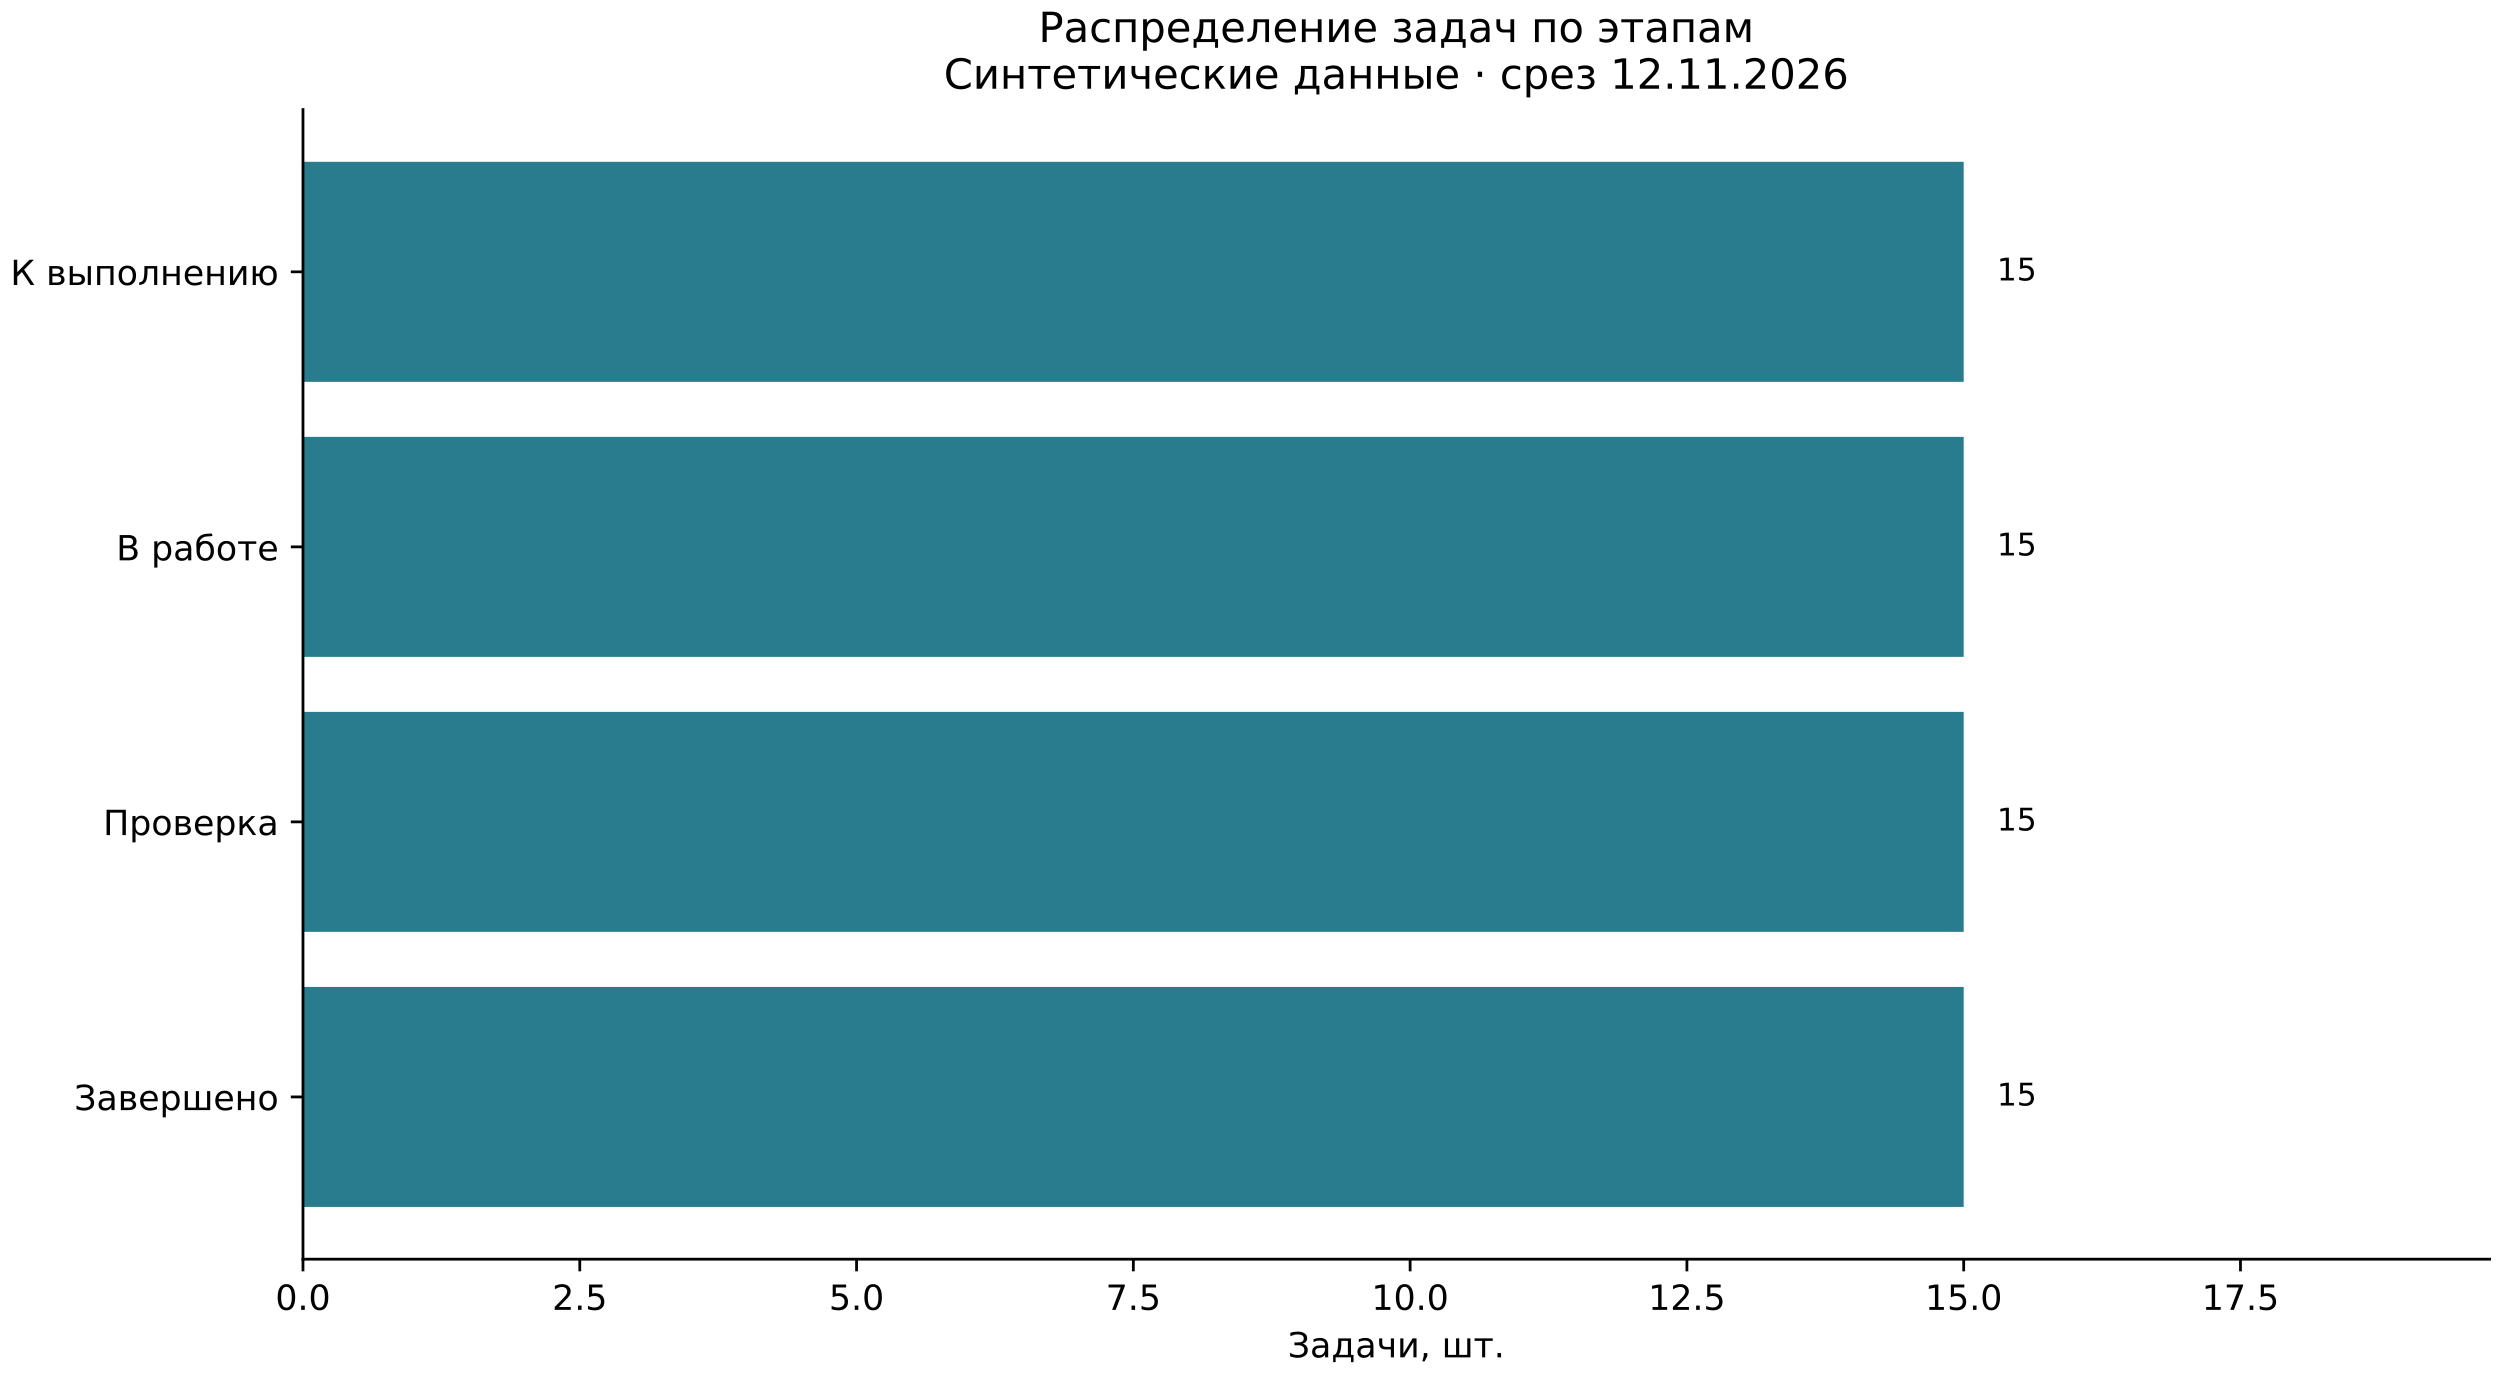
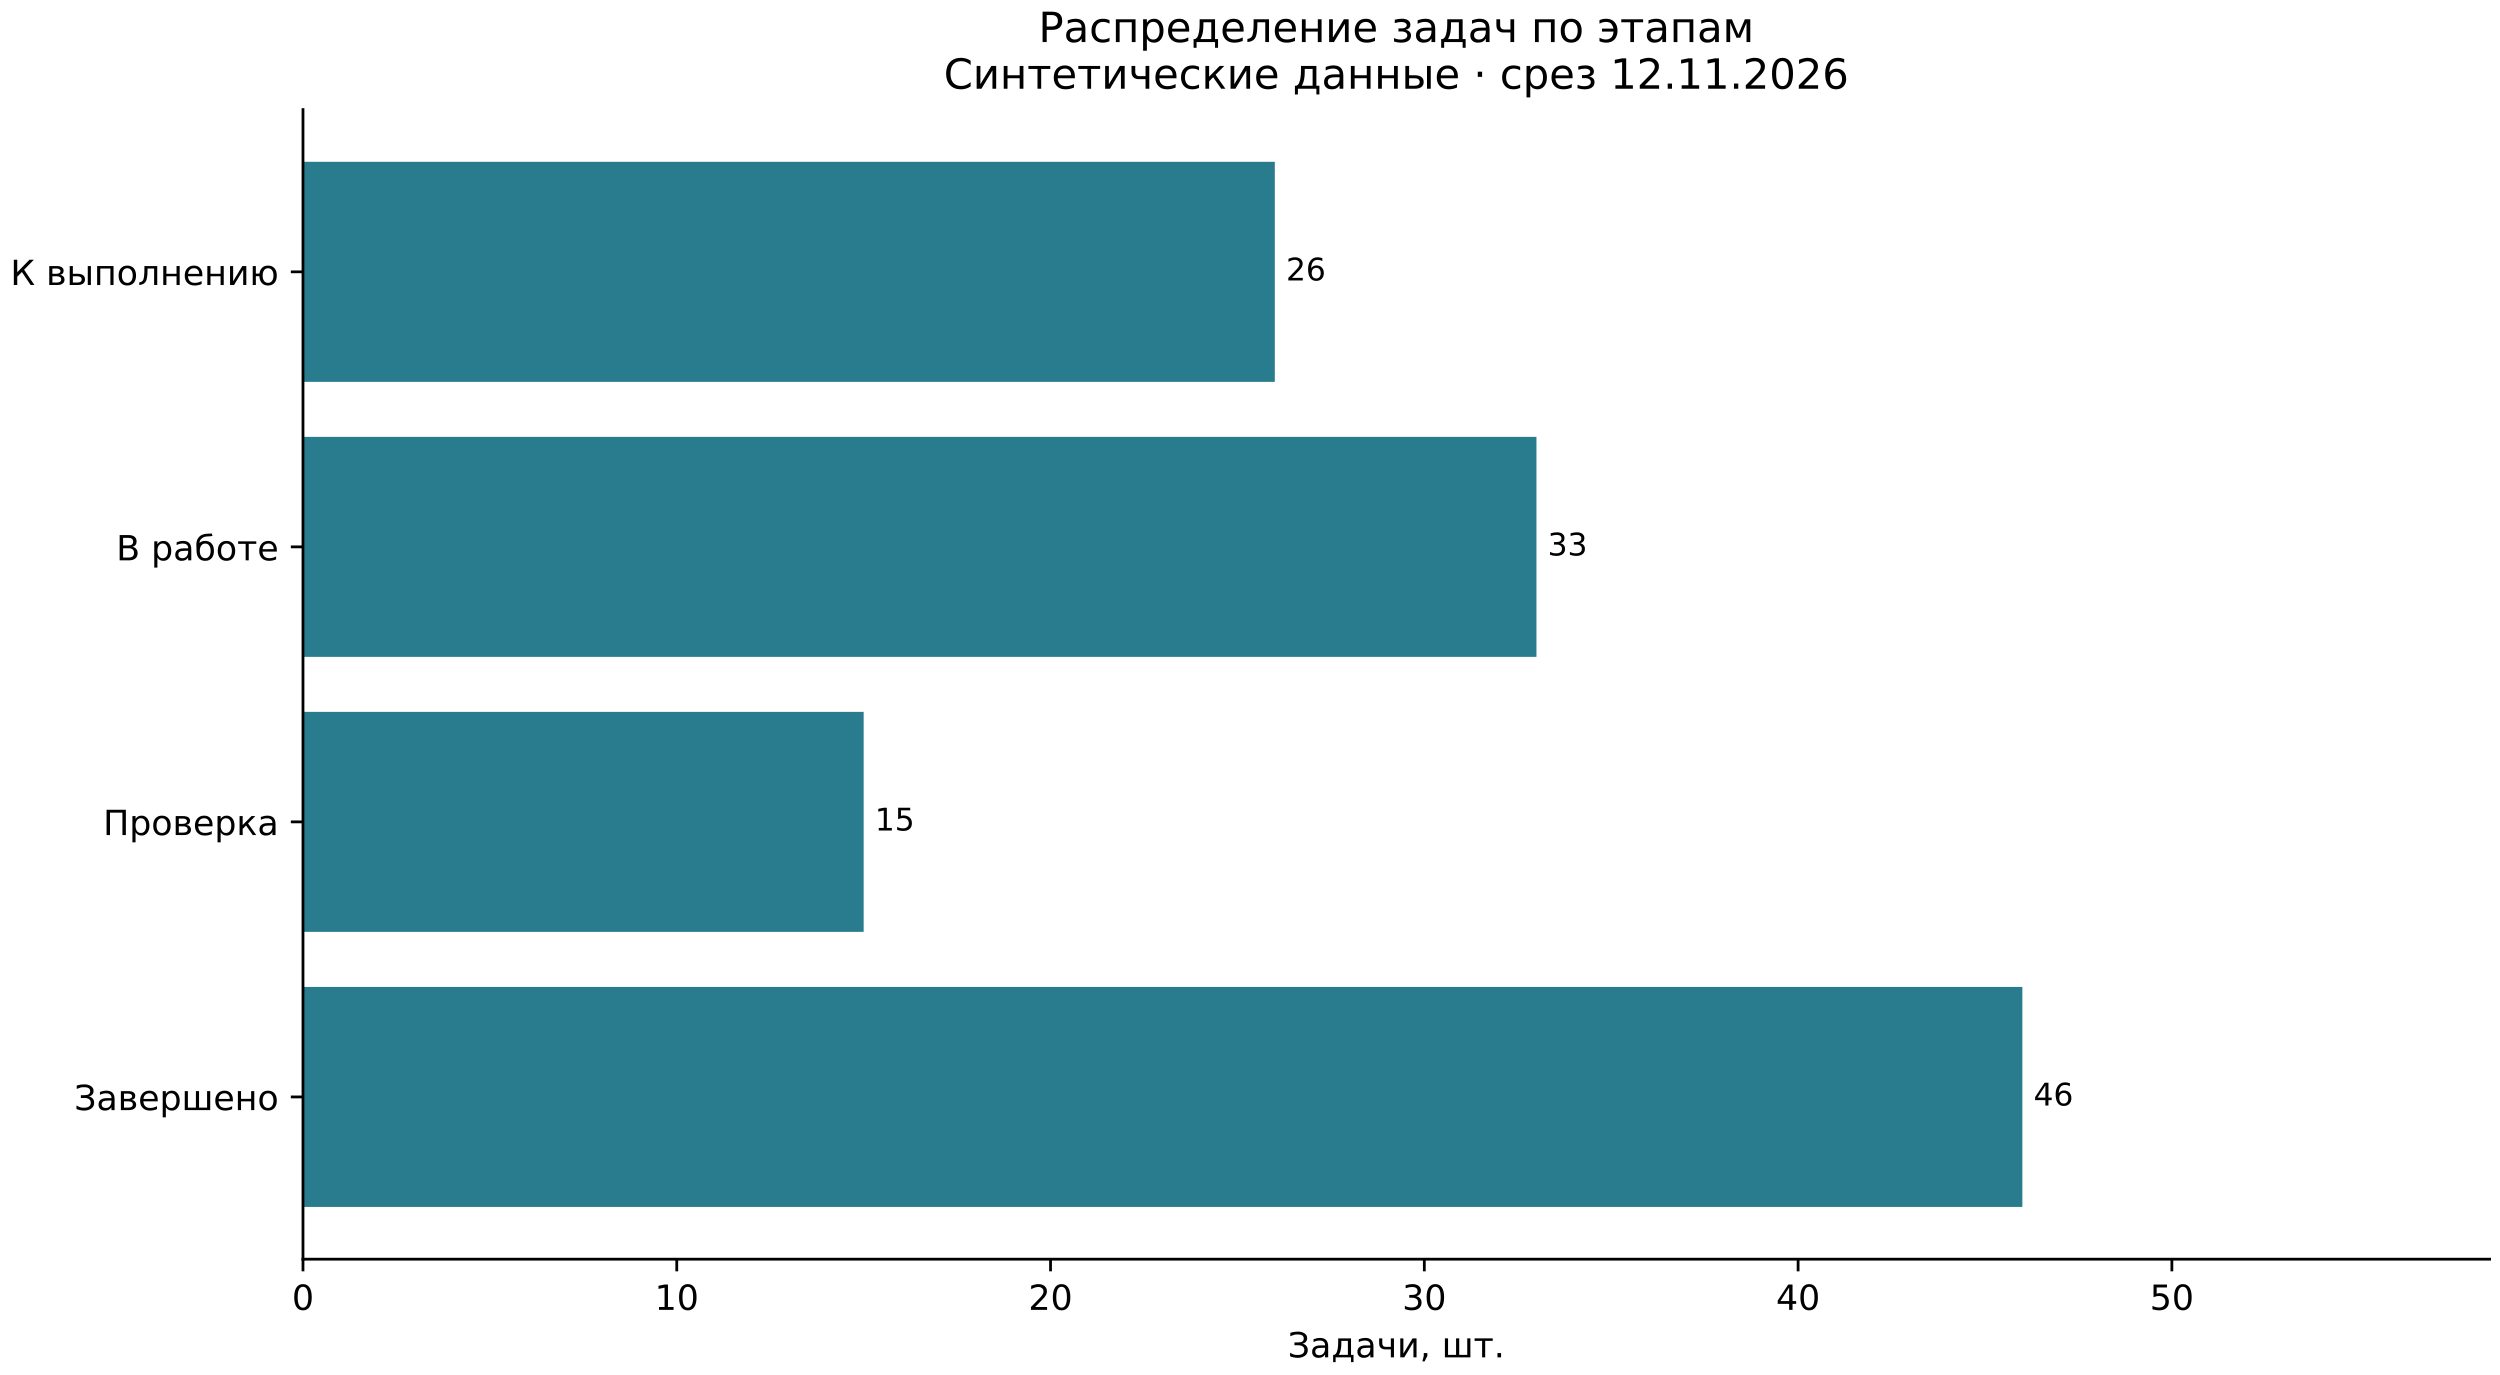
<svg xmlns="http://www.w3.org/2000/svg" xmlns:xlink="http://www.w3.org/1999/xlink" width="720pt" height="396pt" viewBox="0 0 720 396" version="1.1">
  <defs>
    <style type="text/css">*{stroke-linejoin: round; stroke-linecap: butt}</style>
  </defs>
  <g id="figure_1">
    <g id="patch_1">
      <path d="M 0 396  L 720 396  L 720 0  L 0 0  z " style="fill: #ffffff" />
    </g>
    <g id="axes_1">
      <g id="patch_2">
        <path d="M 87.261 362.644  L 717 362.644  L 717 31.556  L 87.261 31.556  z " style="fill: #ffffff" />
      </g>
      <g id="patch_3">
-         <path d="M 87.261 46.605  L 565.544 46.605  L 565.544 109.971  L 87.261 109.971  z " clip-path="url(#p423a29e2a8)" style="fill: #287c8e" />
+         <path d="M 87.261 46.605  L 367.145 46.605  L 367.145 109.971  L 87.261 109.971  z " clip-path="url(#p6a54871638)" style="fill: #287c8e" />
      </g>
      <g id="patch_4">
-         <path d="M 87.261 125.813  L 565.544 125.813  L 565.544 189.179  L 87.261 189.179  z " clip-path="url(#p423a29e2a8)" style="fill: #287c8e" />
+         <path d="M 87.261 125.813  L 442.498 125.813  L 442.498 189.179  L 87.261 189.179  z " clip-path="url(#p6a54871638)" style="fill: #287c8e" />
      </g>
      <g id="patch_5">
-         <path d="M 87.261 205.02  L 565.544 205.02  L 565.544 268.386  L 87.261 268.386  z " clip-path="url(#p423a29e2a8)" style="fill: #287c8e" />
+         <path d="M 87.261 205.02  L 248.733 205.02  L 248.733 268.386  L 87.261 268.386  z " clip-path="url(#p6a54871638)" style="fill: #287c8e" />
      </g>
      <g id="patch_6">
-         <path d="M 87.261 284.228  L 565.544 284.228  L 565.544 347.594  L 87.261 347.594  z " clip-path="url(#p423a29e2a8)" style="fill: #287c8e" />
+         <path d="M 87.261 284.228  L 582.44 284.228  L 582.44 347.594  L 87.261 347.594  z " clip-path="url(#p6a54871638)" style="fill: #287c8e" />
      </g>
      <g id="matplotlib.axis_1">
        <g id="xtick_1">
          <g id="line2d_1">
            <defs>
-               <path id="m5c197f0d06" d="M 0 0  L 0 3.5  " style="stroke: #000000; stroke-width: 0.8" />
+               <path id="me61e028b02" d="M 0 0  L 0 3.5  " style="stroke: #000000; stroke-width: 0.8" />
            </defs>
            <g>
-               <use xlink:href="#m5c197f0d06" x="87.261" y="362.644" style="stroke: #000000; stroke-width: 0.8" />
+               <use xlink:href="#me61e028b02" x="87.261" y="362.644" style="stroke: #000000; stroke-width: 0.8" />
            </g>
          </g>
          <g id="text_1">
-             <g transform="translate(79.30961 377.2419) scale(0.1 -0.1)">
+             <g transform="translate(84.07993 377.2419) scale(0.1 -0.1)">
              <defs>
                <path id="DejaVuSans-30" d="M 2034 4250  Q 1547 4250 1301 3770  Q 1056 3291 1056 2328  Q 1056 1369 1301 889  Q 1547 409 2034 409  Q 2525 409 2770 889  Q 3016 1369 3016 2328  Q 3016 3291 2770 3770  Q 2525 4250 2034 4250  z M 2034 4750  Q 2819 4750 3233 4129  Q 3647 3509 3647 2328  Q 3647 1150 3233 529  Q 2819 -91 2034 -91  Q 1250 -91 836 529  Q 422 1150 422 2328  Q 422 3509 836 4129  Q 1250 4750 2034 4750  z " transform="scale(0.015625)" />
-                 <path id="DejaVuSans-2e" d="M 684 794  L 1344 794  L 1344 0  L 684 0  L 684 794  z " transform="scale(0.015625)" />
              </defs>
              <use xlink:href="#DejaVuSans-30" />
-               <use xlink:href="#DejaVuSans-2e" transform="translate(63.62305 0)" />
-               <use xlink:href="#DejaVuSans-30" transform="translate(95.41016 0)" />
            </g>
          </g>
        </g>
        <g id="xtick_2">
          <g id="line2d_2">
            <g>
-               <use xlink:href="#m5c197f0d06" x="166.975" y="362.644" style="stroke: #000000; stroke-width: 0.8" />
+               <use xlink:href="#me61e028b02" x="194.909" y="362.644" style="stroke: #000000; stroke-width: 0.8" />
            </g>
          </g>
          <g id="text_2">
-             <g transform="translate(159.0234 377.2419) scale(0.1 -0.1)">
-               <defs>
-                 <path id="DejaVuSans-32" d="M 1228 531  L 3431 531  L 3431 0  L 469 0  L 469 531  Q 828 903 1448 1529  Q 2069 2156 2228 2338  Q 2531 2678 2651 2914  Q 2772 3150 2772 3378  Q 2772 3750 2511 3984  Q 2250 4219 1831 4219  Q 1534 4219 1204 4116  Q 875 4013 500 3803  L 500 4441  Q 881 4594 1212 4672  Q 1544 4750 1819 4750  Q 2544 4750 2975 4387  Q 3406 4025 3406 3419  Q 3406 3131 3298 2873  Q 3191 2616 2906 2266  Q 2828 2175 2409 1742  Q 1991 1309 1228 531  z " transform="scale(0.015625)" />
-                 <path id="DejaVuSans-35" d="M 691 4666  L 3169 4666  L 3169 4134  L 1269 4134  L 1269 2991  Q 1406 3038 1543 3061  Q 1681 3084 1819 3084  Q 2600 3084 3056 2656  Q 3513 2228 3513 1497  Q 3513 744 3044 326  Q 2575 -91 1722 -91  Q 1428 -91 1123 -41  Q 819 9 494 109  L 494 744  Q 775 591 1075 516  Q 1375 441 1709 441  Q 2250 441 2565 725  Q 2881 1009 2881 1497  Q 2881 1984 2565 2268  Q 2250 2553 1709 2553  Q 1456 2553 1204 2497  Q 953 2441 691 2322  L 691 4666  z " transform="scale(0.015625)" />
-               </defs>
-               <use xlink:href="#DejaVuSans-32" />
-               <use xlink:href="#DejaVuSans-2e" transform="translate(63.62305 0)" />
-               <use xlink:href="#DejaVuSans-35" transform="translate(95.41016 0)" />
+             <g transform="translate(188.5463 377.2419) scale(0.1 -0.1)">
+               <defs>
+                 <path id="DejaVuSans-31" d="M 794 531  L 1825 531  L 1825 4091  L 703 3866  L 703 4441  L 1819 4666  L 2450 4666  L 2450 531  L 3481 531  L 3481 0  L 794 0  L 794 531  z " transform="scale(0.015625)" />
+               </defs>
+               <use xlink:href="#DejaVuSans-31" />
+               <use xlink:href="#DejaVuSans-30" transform="translate(63.62305 0)" />
            </g>
          </g>
        </g>
        <g id="xtick_3">
          <g id="line2d_3">
            <g>
-               <use xlink:href="#m5c197f0d06" x="246.689" y="362.644" style="stroke: #000000; stroke-width: 0.8" />
+               <use xlink:href="#me61e028b02" x="302.556" y="362.644" style="stroke: #000000; stroke-width: 0.8" />
            </g>
          </g>
          <g id="text_3">
-             <g transform="translate(238.7371 377.2419) scale(0.1 -0.1)">
-               <use xlink:href="#DejaVuSans-35" />
-               <use xlink:href="#DejaVuSans-2e" transform="translate(63.62305 0)" />
-               <use xlink:href="#DejaVuSans-30" transform="translate(95.41016 0)" />
+             <g transform="translate(296.1939 377.2419) scale(0.1 -0.1)">
+               <defs>
+                 <path id="DejaVuSans-32" d="M 1228 531  L 3431 531  L 3431 0  L 469 0  L 469 531  Q 828 903 1448 1529  Q 2069 2156 2228 2338  Q 2531 2678 2651 2914  Q 2772 3150 2772 3378  Q 2772 3750 2511 3984  Q 2250 4219 1831 4219  Q 1534 4219 1204 4116  Q 875 4013 500 3803  L 500 4441  Q 881 4594 1212 4672  Q 1544 4750 1819 4750  Q 2544 4750 2975 4387  Q 3406 4025 3406 3419  Q 3406 3131 3298 2873  Q 3191 2616 2906 2266  Q 2828 2175 2409 1742  Q 1991 1309 1228 531  z " transform="scale(0.015625)" />
+               </defs>
+               <use xlink:href="#DejaVuSans-32" />
+               <use xlink:href="#DejaVuSans-30" transform="translate(63.62305 0)" />
            </g>
          </g>
        </g>
        <g id="xtick_4">
          <g id="line2d_4">
            <g>
-               <use xlink:href="#m5c197f0d06" x="326.402" y="362.644" style="stroke: #000000; stroke-width: 0.8" />
+               <use xlink:href="#me61e028b02" x="410.204" y="362.644" style="stroke: #000000; stroke-width: 0.8" />
            </g>
          </g>
          <g id="text_4">
-             <g transform="translate(318.4508 377.2419) scale(0.1 -0.1)">
-               <defs>
-                 <path id="DejaVuSans-37" d="M 525 4666  L 3525 4666  L 3525 4397  L 1831 0  L 1172 0  L 2766 4134  L 525 4134  L 525 4666  z " transform="scale(0.015625)" />
-               </defs>
-               <use xlink:href="#DejaVuSans-37" />
-               <use xlink:href="#DejaVuSans-2e" transform="translate(63.62305 0)" />
-               <use xlink:href="#DejaVuSans-35" transform="translate(95.41016 0)" />
+             <g transform="translate(403.8415 377.2419) scale(0.1 -0.1)">
+               <defs>
+                 <path id="DejaVuSans-33" d="M 2597 2516  Q 3050 2419 3304 2112  Q 3559 1806 3559 1356  Q 3559 666 3084 287  Q 2609 -91 1734 -91  Q 1441 -91 1130 -33  Q 819 25 488 141  L 488 750  Q 750 597 1062 519  Q 1375 441 1716 441  Q 2309 441 2620 675  Q 2931 909 2931 1356  Q 2931 1769 2642 2001  Q 2353 2234 1838 2234  L 1294 2234  L 1294 2753  L 1863 2753  Q 2328 2753 2575 2939  Q 2822 3125 2822 3475  Q 2822 3834 2567 4026  Q 2313 4219 1838 4219  Q 1578 4219 1281 4162  Q 984 4106 628 3988  L 628 4550  Q 988 4650 1302 4700  Q 1616 4750 1894 4750  Q 2613 4750 3031 4423  Q 3450 4097 3450 3541  Q 3450 3153 3228 2886  Q 3006 2619 2597 2516  z " transform="scale(0.015625)" />
+               </defs>
+               <use xlink:href="#DejaVuSans-33" />
+               <use xlink:href="#DejaVuSans-30" transform="translate(63.62305 0)" />
            </g>
          </g>
        </g>
        <g id="xtick_5">
          <g id="line2d_5">
            <g>
-               <use xlink:href="#m5c197f0d06" x="406.116" y="362.644" style="stroke: #000000; stroke-width: 0.8" />
+               <use xlink:href="#me61e028b02" x="517.852" y="362.644" style="stroke: #000000; stroke-width: 0.8" />
            </g>
          </g>
          <g id="text_5">
-             <g transform="translate(394.9833 377.2419) scale(0.1 -0.1)">
-               <defs>
-                 <path id="DejaVuSans-31" d="M 794 531  L 1825 531  L 1825 4091  L 703 3866  L 703 4441  L 1819 4666  L 2450 4666  L 2450 531  L 3481 531  L 3481 0  L 794 0  L 794 531  z " transform="scale(0.015625)" />
-               </defs>
-               <use xlink:href="#DejaVuSans-31" />
-               <use xlink:href="#DejaVuSans-30" transform="translate(63.62305 0)" />
-               <use xlink:href="#DejaVuSans-2e" transform="translate(127.2461 0)" />
-               <use xlink:href="#DejaVuSans-30" transform="translate(159.0332 0)" />
+             <g transform="translate(511.4892 377.2419) scale(0.1 -0.1)">
+               <defs>
+                 <path id="DejaVuSans-34" d="M 2419 4116  L 825 1625  L 2419 1625  L 2419 4116  z M 2253 4666  L 3047 4666  L 3047 1625  L 3713 1625  L 3713 1100  L 3047 1100  L 3047 0  L 2419 0  L 2419 1100  L 313 1100  L 313 1709  L 2253 4666  z " transform="scale(0.015625)" />
+               </defs>
+               <use xlink:href="#DejaVuSans-34" />
+               <use xlink:href="#DejaVuSans-30" transform="translate(63.62305 0)" />
            </g>
          </g>
        </g>
        <g id="xtick_6">
          <g id="line2d_6">
            <g>
-               <use xlink:href="#m5c197f0d06" x="485.83" y="362.644" style="stroke: #000000; stroke-width: 0.8" />
+               <use xlink:href="#me61e028b02" x="625.499" y="362.644" style="stroke: #000000; stroke-width: 0.8" />
            </g>
          </g>
          <g id="text_6">
-             <g transform="translate(474.6971 377.2419) scale(0.1 -0.1)">
-               <use xlink:href="#DejaVuSans-31" />
-               <use xlink:href="#DejaVuSans-32" transform="translate(63.62305 0)" />
-               <use xlink:href="#DejaVuSans-2e" transform="translate(127.2461 0)" />
-               <use xlink:href="#DejaVuSans-35" transform="translate(159.0332 0)" />
-             </g>
-           </g>
-         </g>
-         <g id="xtick_7">
-           <g id="line2d_7">
-             <g>
-               <use xlink:href="#m5c197f0d06" x="565.544" y="362.644" style="stroke: #000000; stroke-width: 0.8" />
-             </g>
-           </g>
-           <g id="text_7">
-             <g transform="translate(554.4108 377.2419) scale(0.1 -0.1)">
-               <use xlink:href="#DejaVuSans-31" />
-               <use xlink:href="#DejaVuSans-35" transform="translate(63.62305 0)" />
-               <use xlink:href="#DejaVuSans-2e" transform="translate(127.2461 0)" />
-               <use xlink:href="#DejaVuSans-30" transform="translate(159.0332 0)" />
-             </g>
-           </g>
-         </g>
-         <g id="xtick_8">
-           <g id="line2d_8">
-             <g>
-               <use xlink:href="#m5c197f0d06" x="645.257" y="362.644" style="stroke: #000000; stroke-width: 0.8" />
-             </g>
-           </g>
-           <g id="text_8">
-             <g transform="translate(634.1246 377.2419) scale(0.1 -0.1)">
-               <use xlink:href="#DejaVuSans-31" />
-               <use xlink:href="#DejaVuSans-37" transform="translate(63.62305 0)" />
-               <use xlink:href="#DejaVuSans-2e" transform="translate(127.2461 0)" />
-               <use xlink:href="#DejaVuSans-35" transform="translate(159.0332 0)" />
-             </g>
-           </g>
-         </g>
-         <g id="text_9">
+             <g transform="translate(619.1368 377.2419) scale(0.1 -0.1)">
+               <defs>
+                 <path id="DejaVuSans-35" d="M 691 4666  L 3169 4666  L 3169 4134  L 1269 4134  L 1269 2991  Q 1406 3038 1543 3061  Q 1681 3084 1819 3084  Q 2600 3084 3056 2656  Q 3513 2228 3513 1497  Q 3513 744 3044 326  Q 2575 -91 1722 -91  Q 1428 -91 1123 -41  Q 819 9 494 109  L 494 744  Q 775 591 1075 516  Q 1375 441 1709 441  Q 2250 441 2565 725  Q 2881 1009 2881 1497  Q 2881 1984 2565 2268  Q 2250 2553 1709 2553  Q 1456 2553 1204 2497  Q 953 2441 691 2322  L 691 4666  z " transform="scale(0.015625)" />
+               </defs>
+               <use xlink:href="#DejaVuSans-35" />
+               <use xlink:href="#DejaVuSans-30" transform="translate(63.62305 0)" />
+             </g>
+           </g>
+         </g>
+         <g id="text_7">
          <g transform="translate(370.882 390.9201) scale(0.1 -0.1)">
            <defs>
              <path id="DejaVuSans-417" d="M 1828 4750  Q 2597 4750 3084 4423  Q 3572 4097 3572 3541  Q 3572 3153 3350 2886  Q 3128 2619 2719 2516  Q 3172 2419 3426 2112  Q 3681 1806 3681 1356  Q 3681 638 3126 273  Q 2572 -91 1828 -91  Q 1447 -91 1003 12  Q 559 116 422 203  L 422 853  Q 900 575 1164 508  Q 1428 441 1816 441  Q 2403 441 2728 666  Q 3053 891 3053 1356  Q 3053 1769 2764 2001  Q 2475 2234 1866 2234  L 1228 2234  L 1228 2753  L 1891 2753  Q 2450 2753 2697 2939  Q 2944 3125 2944 3475  Q 2944 3834 2689 4026  Q 2434 4219 1816 4219  Q 1397 4219 1253 4181  Q 1109 4144 469 3903  L 469 4519  Q 822 4644 1190 4697  Q 1559 4750 1828 4750  z " transform="scale(0.015625)" />
              <path id="DejaVuSans-430" d="M 2194 1759  Q 1497 1759 1228 1600  Q 959 1441 959 1056  Q 959 750 1161 570  Q 1363 391 1709 391  Q 2188 391 2477 730  Q 2766 1069 2766 1631  L 2766 1759  L 2194 1759  z M 3341 1997  L 3341 0  L 2766 0  L 2766 531  Q 2569 213 2275 61  Q 1981 -91 1556 -91  Q 1019 -91 701 211  Q 384 513 384 1019  Q 384 1609 779 1909  Q 1175 2209 1959 2209  L 2766 2209  L 2766 2266  Q 2766 2663 2505 2880  Q 2244 3097 1772 3097  Q 1472 3097 1187 3025  Q 903 2953 641 2809  L 641 3341  Q 956 3463 1253 3523  Q 1550 3584 1831 3584  Q 2591 3584 2966 3190  Q 3341 2797 3341 1997  z " transform="scale(0.015625)" />
              <path id="DejaVuSans-434" d="M 1384 459  L 3053 459  L 3053 3041  L 1844 3041  L 1844 2603  Q 1844 1316 1475 628  L 1384 459  z M 550 459  Q 834 584 959 850  Q 1266 1509 1266 2838  L 1266 3500  L 3631 3500  L 3631 459  L 4091 459  L 4091 -884  L 3631 -884  L 3631 0  L 794 0  L 794 -884  L 334 -884  L 334 459  L 550 459  z " transform="scale(0.015625)" />
              <path id="DejaVuSans-447" d="M 2625 0  L 2625 1472  L 1553 1472  Q 1075 1472 756 1769  Q 469 2038 469 2613  L 469 3500  L 1044 3500  L 1044 2666  Q 1044 2300 1206 2116  Q 1372 1931 1697 1931  L 2625 1931  L 2625 3500  L 3200 3500  L 3200 0  L 2625 0  z " transform="scale(0.015625)" />
              <path id="DejaVuSans-438" d="M 3578 3500  L 3578 0  L 3006 0  L 3006 2809  L 1319 0  L 581 0  L 581 3500  L 1153 3500  L 1153 697  L 2838 3500  L 3578 3500  z " transform="scale(0.015625)" />
              <path id="DejaVuSans-2c" d="M 750 794  L 1409 794  L 1409 256  L 897 -744  L 494 -744  L 750 256  L 750 794  z " transform="scale(0.015625)" />
              <path id="DejaVuSans-20" transform="scale(0.015625)" />
              <path id="DejaVuSans-448" d="M 3216 459  L 4697 459  L 4697 3500  L 5275 3500  L 5275 0  L 581 0  L 581 3500  L 1159 3500  L 1159 459  L 2638 459  L 2638 3500  L 3216 3500  L 3216 459  z " transform="scale(0.015625)" />
              <path id="DejaVuSans-442" d="M 188 3500  L 3541 3500  L 3541 3041  L 2147 3041  L 2147 0  L 1581 0  L 1581 3041  L 188 3041  L 188 3500  z " transform="scale(0.015625)" />
+               <path id="DejaVuSans-2e" d="M 684 794  L 1344 794  L 1344 0  L 684 0  L 684 794  z " transform="scale(0.015625)" />
            </defs>
            <use xlink:href="#DejaVuSans-417" />
            <use xlink:href="#DejaVuSans-430" transform="translate(64.11133 0)" />
            <use xlink:href="#DejaVuSans-434" transform="translate(125.3906 0)" />
            <use xlink:href="#DejaVuSans-430" transform="translate(194.5312 0)" />
            <use xlink:href="#DejaVuSans-447" transform="translate(255.8105 0)" />
            <use xlink:href="#DejaVuSans-438" transform="translate(314.8926 0)" />
            <use xlink:href="#DejaVuSans-2c" transform="translate(379.8828 0)" />
            <use xlink:href="#DejaVuSans-20" transform="translate(411.6699 0)" />
            <use xlink:href="#DejaVuSans-448" transform="translate(443.457 0)" />
            <use xlink:href="#DejaVuSans-442" transform="translate(534.9609 0)" />
            <use xlink:href="#DejaVuSans-2e" transform="translate(593.2129 0)" />
          </g>
        </g>
      </g>
      <g id="matplotlib.axis_2">
        <g id="ytick_1">
-           <g id="line2d_9">
+           <g id="line2d_7">
            <defs>
-               <path id="m1f6ee7007f" d="M 0 0  L -3.5 0  " style="stroke: #000000; stroke-width: 0.8" />
+               <path id="mecc6a1a02d" d="M 0 0  L -3.5 0  " style="stroke: #000000; stroke-width: 0.8" />
            </defs>
            <g>
-               <use xlink:href="#m1f6ee7007f" x="87.261" y="78.288" style="stroke: #000000; stroke-width: 0.8" />
-             </g>
-           </g>
-           <g id="text_10">
+               <use xlink:href="#mecc6a1a02d" x="87.261" y="78.288" style="stroke: #000000; stroke-width: 0.8" />
+             </g>
+           </g>
+           <g id="text_8">
            <g transform="translate(3.00024 82.08744) scale(0.1 -0.1)">
              <defs>
                <path id="DejaVuSans-41a" d="M 628 4666  L 1259 4666  L 1259 2359  L 3516 4666  L 4325 4666  L 2522 2822  L 4419 0  L 3731 0  L 2113 2403  L 1259 1531  L 1259 0  L 628 0  L 628 4666  z " transform="scale(0.015625)" />
                <path id="DejaVuSans-432" d="M 1156 1613  L 1156 459  L 1975 459  Q 2369 459 2575 607  Q 2781 756 2781 1038  Q 2781 1319 2575 1466  Q 2369 1613 1975 1613  L 1156 1613  z M 1156 3041  L 1156 2072  L 1913 2072  Q 2238 2072 2444 2201  Q 2650 2331 2650 2563  Q 2650 2794 2444 2917  Q 2238 3041 1913 3041  L 1156 3041  z M 581 3500  L 1950 3500  Q 2566 3500 2897 3275  Q 3228 3050 3228 2634  Q 3228 2313 3059 2123  Q 2891 1934 2559 1888  Q 2956 1813 3175 1575  Q 3394 1338 3394 981  Q 3394 513 3033 256  Q 2672 0 2003 0  L 581 0  L 581 3500  z " transform="scale(0.015625)" />
                <path id="DejaVuSans-44b" d="M 3907 3500  L 4482 3500  L 4482 0  L 3907 0  L 3907 3500  z M 4195 3584  L 4195 3584  z M 2781 1038  Q 2781 1319 2576 1466  Q 2372 1613 1978 1613  L 1159 1613  L 1159 459  L 1978 459  Q 2372 459 2576 607  Q 2781 756 2781 1038  z M 581 3500  L 1159 3500  L 1159 2072  L 2003 2072  Q 2672 2072 3033 1817  Q 3394 1563 3394 1038  Q 3394 513 3033 256  Q 2672 0 2003 0  L 581 0  L 581 3500  z " transform="scale(0.015625)" />
                <path id="DejaVuSans-43f" d="M 3603 3500  L 3603 0  L 3025 0  L 3025 3041  L 1159 3041  L 1159 0  L 581 0  L 581 3500  L 3603 3500  z " transform="scale(0.015625)" />
                <path id="DejaVuSans-43e" d="M 1959 3097  Q 1497 3097 1228 2736  Q 959 2375 959 1747  Q 959 1119 1226 758  Q 1494 397 1959 397  Q 2419 397 2687 759  Q 2956 1122 2956 1747  Q 2956 2369 2687 2733  Q 2419 3097 1959 3097  z M 1959 3584  Q 2709 3584 3137 3096  Q 3566 2609 3566 1747  Q 3566 888 3137 398  Q 2709 -91 1959 -91  Q 1206 -91 779 398  Q 353 888 353 1747  Q 353 2609 779 3096  Q 1206 3584 1959 3584  z " transform="scale(0.015625)" />
                <path id="DejaVuSans-43b" d="M 238 0  L 238 478  Q 806 566 981 959  Q 1194 1513 1194 2928  L 1194 3500  L 3559 3500  L 3559 0  L 2984 0  L 2984 3041  L 1769 3041  L 1769 2694  Q 1769 1344 1494 738  Q 1200 91 238 0  z " transform="scale(0.015625)" />
                <path id="DejaVuSans-43d" d="M 581 3500  L 1159 3500  L 1159 2072  L 3025 2072  L 3025 3500  L 3603 3500  L 3603 0  L 3025 0  L 3025 1613  L 1159 1613  L 1159 0  L 581 0  L 581 3500  z " transform="scale(0.015625)" />
                <path id="DejaVuSans-435" d="M 3597 1894  L 3597 1613  L 953 1613  Q 991 1019 1311 708  Q 1631 397 2203 397  Q 2534 397 2845 478  Q 3156 559 3463 722  L 3463 178  Q 3153 47 2828 -22  Q 2503 -91 2169 -91  Q 1331 -91 842 396  Q 353 884 353 1716  Q 353 2575 817 3079  Q 1281 3584 2069 3584  Q 2775 3584 3186 3129  Q 3597 2675 3597 1894  z M 3022 2063  Q 3016 2534 2758 2815  Q 2500 3097 2075 3097  Q 1594 3097 1305 2825  Q 1016 2553 972 2059  L 3022 2063  z " transform="scale(0.015625)" />
                <path id="DejaVuSans-44e" d="M 3431 3097  Q 2969 3097 2700 2736  Q 2431 2375 2431 1747  Q 2431 1119 2698 758  Q 2966 397 3431 397  Q 3891 397 4159 759  Q 4428 1122 4428 1747  Q 4428 2369 4159 2733  Q 3891 3097 3431 3097  z M 1844 2103  Q 1903 2697 2292 3140  Q 2681 3584 3431 3584  Q 4181 3584 4609 3096  Q 5038 2609 5038 1747  Q 5038 888 4609 398  Q 4181 -91 3431 -91  Q 2678 -91 2267 381  Q 1856 853 1828 1628  L 1178 1628  L 1178 0  L 603 0  L 603 3500  L 1178 3500  L 1178 2103  L 1844 2103  z " transform="scale(0.015625)" />
              </defs>
              <use xlink:href="#DejaVuSans-41a" />
              <use xlink:href="#DejaVuSans-20" transform="translate(70.99609 0)" />
              <use xlink:href="#DejaVuSans-432" transform="translate(102.7832 0)" />
              <use xlink:href="#DejaVuSans-44b" transform="translate(161.7188 0)" />
              <use xlink:href="#DejaVuSans-43f" transform="translate(240.6738 0)" />
              <use xlink:href="#DejaVuSans-43e" transform="translate(306.0547 0)" />
              <use xlink:href="#DejaVuSans-43b" transform="translate(367.2363 0)" />
              <use xlink:href="#DejaVuSans-43d" transform="translate(431.1523 0)" />
              <use xlink:href="#DejaVuSans-435" transform="translate(496.5332 0)" />
              <use xlink:href="#DejaVuSans-43d" transform="translate(558.0566 0)" />
              <use xlink:href="#DejaVuSans-438" transform="translate(623.4375 0)" />
              <use xlink:href="#DejaVuSans-44e" transform="translate(688.4277 0)" />
            </g>
          </g>
        </g>
        <g id="ytick_2">
-           <g id="line2d_10">
-             <g>
-               <use xlink:href="#m1f6ee7007f" x="87.261" y="157.496" style="stroke: #000000; stroke-width: 0.8" />
-             </g>
-           </g>
-           <g id="text_11">
+           <g id="line2d_8">
+             <g>
+               <use xlink:href="#mecc6a1a02d" x="87.261" y="157.496" style="stroke: #000000; stroke-width: 0.8" />
+             </g>
+           </g>
+           <g id="text_9">
            <g transform="translate(33.48149 161.3802) scale(0.1 -0.1)">
              <defs>
                <path id="DejaVuSans-412" d="M 1259 2228  L 1259 519  L 2272 519  Q 2781 519 3026 730  Q 3272 941 3272 1375  Q 3272 1813 3026 2020  Q 2781 2228 2272 2228  L 1259 2228  z M 1259 4147  L 1259 2741  L 2194 2741  Q 2656 2741 2882 2914  Q 3109 3088 3109 3444  Q 3109 3797 2882 3972  Q 2656 4147 2194 4147  L 1259 4147  z M 628 4666  L 2241 4666  Q 2963 4666 3353 4366  Q 3744 4066 3744 3513  Q 3744 3084 3544 2831  Q 3344 2578 2956 2516  Q 3422 2416 3680 2098  Q 3938 1781 3938 1306  Q 3938 681 3513 340  Q 3088 0 2303 0  L 628 0  L 628 4666  z " transform="scale(0.015625)" />
                <path id="DejaVuSans-440" d="M 1159 525  L 1159 -1331  L 581 -1331  L 581 3500  L 1159 3500  L 1159 2969  Q 1341 3281 1617 3432  Q 1894 3584 2278 3584  Q 2916 3584 3314 3078  Q 3713 2572 3713 1747  Q 3713 922 3314 415  Q 2916 -91 2278 -91  Q 1894 -91 1617 61  Q 1341 213 1159 525  z M 3116 1747  Q 3116 2381 2855 2742  Q 2594 3103 2138 3103  Q 1681 3103 1420 2742  Q 1159 2381 1159 1747  Q 1159 1113 1420 752  Q 1681 391 2138 391  Q 2594 391 2855 752  Q 3116 1113 3116 1747  z " transform="scale(0.015625)" />
                <path id="DejaVuSans-431" d="M 1991 3584  Q 2741 3584 3169 3096  Q 3597 2609 3597 1747  Q 3597 888 3169 398  Q 2741 -91 1991 -91  Q 1238 -91 822 384  Q 406 859 384 1747  L 366 2463  Q 350 2834 350 2963  Q 350 3463 531 3831  Q 816 4409 1308 4659  Q 1800 4909 2625 4916  Q 3006 4919 3175 4972  L 3334 4516  Q 3181 4453 3041 4450  L 2259 4397  Q 1866 4369 1628 4231  Q 1006 3866 947 3388  L 925 3213  Q 1331 3584 1991 3584  z M 1991 3097  Q 1528 3097 1259 2736  Q 991 2375 991 1747  Q 991 1119 1258 758  Q 1525 397 1991 397  Q 2450 397 2719 759  Q 2988 1122 2988 1747  Q 2988 2369 2719 2733  Q 2450 3097 1991 3097  z " transform="scale(0.015625)" />
              </defs>
              <use xlink:href="#DejaVuSans-412" />
              <use xlink:href="#DejaVuSans-20" transform="translate(68.60352 0)" />
              <use xlink:href="#DejaVuSans-440" transform="translate(100.3906 0)" />
              <use xlink:href="#DejaVuSans-430" transform="translate(163.8672 0)" />
              <use xlink:href="#DejaVuSans-431" transform="translate(225.1465 0)" />
              <use xlink:href="#DejaVuSans-43e" transform="translate(286.8164 0)" />
              <use xlink:href="#DejaVuSans-442" transform="translate(347.998 0)" />
              <use xlink:href="#DejaVuSans-435" transform="translate(406.25 0)" />
            </g>
          </g>
        </g>
        <g id="ytick_3">
-           <g id="line2d_11">
-             <g>
-               <use xlink:href="#m1f6ee7007f" x="87.261" y="236.703" style="stroke: #000000; stroke-width: 0.8" />
-             </g>
-           </g>
-           <g id="text_12">
+           <g id="line2d_9">
+             <g>
+               <use xlink:href="#mecc6a1a02d" x="87.261" y="236.703" style="stroke: #000000; stroke-width: 0.8" />
+             </g>
+           </g>
+           <g id="text_10">
            <g transform="translate(29.70961 240.5026) scale(0.1 -0.1)">
              <defs>
                <path id="DejaVuSans-41f" d="M 4184 4666  L 4184 0  L 3553 0  L 3553 4134  L 1259 4134  L 1259 0  L 628 0  L 628 4666  L 4184 4666  z " transform="scale(0.015625)" />
                <path id="DejaVuSans-43a" d="M 581 3500  L 1153 3500  L 1153 1856  L 2775 3500  L 3481 3500  L 2144 2147  L 3653 0  L 3009 0  L 1769 1766  L 1153 1141  L 1153 0  L 581 0  L 581 3500  z " transform="scale(0.015625)" />
              </defs>
              <use xlink:href="#DejaVuSans-41f" />
              <use xlink:href="#DejaVuSans-440" transform="translate(75.19531 0)" />
              <use xlink:href="#DejaVuSans-43e" transform="translate(138.6719 0)" />
              <use xlink:href="#DejaVuSans-432" transform="translate(199.8535 0)" />
              <use xlink:href="#DejaVuSans-435" transform="translate(258.7891 0)" />
              <use xlink:href="#DejaVuSans-440" transform="translate(320.3125 0)" />
              <use xlink:href="#DejaVuSans-43a" transform="translate(383.7891 0)" />
              <use xlink:href="#DejaVuSans-430" transform="translate(444.1895 0)" />
            </g>
          </g>
        </g>
        <g id="ytick_4">
-           <g id="line2d_12">
-             <g>
-               <use xlink:href="#m1f6ee7007f" x="87.261" y="315.911" style="stroke: #000000; stroke-width: 0.8" />
-             </g>
-           </g>
-           <g id="text_13">
+           <g id="line2d_10">
+             <g>
+               <use xlink:href="#mecc6a1a02d" x="87.261" y="315.911" style="stroke: #000000; stroke-width: 0.8" />
+             </g>
+           </g>
+           <g id="text_11">
            <g transform="translate(21.36743 319.7102) scale(0.1 -0.1)">
              <use xlink:href="#DejaVuSans-417" />
              <use xlink:href="#DejaVuSans-430" transform="translate(64.11133 0)" />
              <use xlink:href="#DejaVuSans-432" transform="translate(125.3906 0)" />
              <use xlink:href="#DejaVuSans-435" transform="translate(184.3262 0)" />
              <use xlink:href="#DejaVuSans-440" transform="translate(245.8496 0)" />
              <use xlink:href="#DejaVuSans-448" transform="translate(309.3262 0)" />
              <use xlink:href="#DejaVuSans-435" transform="translate(400.8301 0)" />
              <use xlink:href="#DejaVuSans-43d" transform="translate(462.3535 0)" />
              <use xlink:href="#DejaVuSans-43e" transform="translate(527.7344 0)" />
            </g>
          </g>
        </g>
      </g>
      <g id="patch_7">
        <path d="M 87.261 362.644  L 87.261 31.556  " style="fill: none; stroke: #000000; stroke-width: 0.8; stroke-linejoin: miter; stroke-linecap: square" />
      </g>
      <g id="patch_8">
        <path d="M 87.261 362.644  L 717 362.644  " style="fill: none; stroke: #000000; stroke-width: 0.8; stroke-linejoin: miter; stroke-linecap: square" />
      </g>
+       <g id="text_12">
+         <g transform="translate(370.3744 80.77166) scale(0.09 -0.09)">
+           <defs>
+             <path id="DejaVuSans-36" d="M 2113 2584  Q 1688 2584 1439 2293  Q 1191 2003 1191 1497  Q 1191 994 1439 701  Q 1688 409 2113 409  Q 2538 409 2786 701  Q 3034 994 3034 1497  Q 3034 2003 2786 2293  Q 2538 2584 2113 2584  z M 3366 4563  L 3366 3988  Q 3128 4100 2886 4159  Q 2644 4219 2406 4219  Q 1781 4219 1451 3797  Q 1122 3375 1075 2522  Q 1259 2794 1537 2939  Q 1816 3084 2150 3084  Q 2853 3084 3261 2657  Q 3669 2231 3669 1497  Q 3669 778 3244 343  Q 2819 -91 2113 -91  Q 1303 -91 875 529  Q 447 1150 447 2328  Q 447 3434 972 4092  Q 1497 4750 2381 4750  Q 2619 4750 2861 4703  Q 3103 4656 3366 4563  z " transform="scale(0.015625)" />
+           </defs>
+           <use xlink:href="#DejaVuSans-32" />
+           <use xlink:href="#DejaVuSans-36" transform="translate(63.62305 0)" />
+         </g>
+       </g>
+       <g id="text_13">
+         <g transform="translate(445.7278 159.9793) scale(0.09 -0.09)">
+           <use xlink:href="#DejaVuSans-33" />
+           <use xlink:href="#DejaVuSans-33" transform="translate(63.62305 0)" />
+         </g>
+       </g>
      <g id="text_14">
-         <g transform="translate(575.1093 80.77166) scale(0.09 -0.09)">
+         <g transform="translate(251.962 239.1869) scale(0.09 -0.09)">
          <use xlink:href="#DejaVuSans-31" />
          <use xlink:href="#DejaVuSans-35" transform="translate(63.62305 0)" />
        </g>
      </g>
      <g id="text_15">
-         <g transform="translate(575.1093 159.9793) scale(0.09 -0.09)">
-           <use xlink:href="#DejaVuSans-31" />
-           <use xlink:href="#DejaVuSans-35" transform="translate(63.62305 0)" />
+         <g transform="translate(585.6697 318.3945) scale(0.09 -0.09)">
+           <use xlink:href="#DejaVuSans-34" />
+           <use xlink:href="#DejaVuSans-36" transform="translate(63.62305 0)" />
        </g>
      </g>
      <g id="text_16">
-         <g transform="translate(575.1093 239.1869) scale(0.09 -0.09)">
-           <use xlink:href="#DejaVuSans-31" />
-           <use xlink:href="#DejaVuSans-35" transform="translate(63.62305 0)" />
-         </g>
-       </g>
-       <g id="text_17">
-         <g transform="translate(575.1093 318.3945) scale(0.09 -0.09)">
-           <use xlink:href="#DejaVuSans-31" />
-           <use xlink:href="#DejaVuSans-35" transform="translate(63.62305 0)" />
-         </g>
-       </g>
-       <g id="text_18">
        <g transform="translate(299.0898 12.11837) scale(0.12 -0.12)">
          <defs>
            <path id="DejaVuSans-420" d="M 1259 4147  L 1259 2394  L 2053 2394  Q 2494 2394 2734 2622  Q 2975 2850 2975 3272  Q 2975 3691 2734 3919  Q 2494 4147 2053 4147  L 1259 4147  z M 628 4666  L 2053 4666  Q 2838 4666 3239 4311  Q 3641 3956 3641 3272  Q 3641 2581 3239 2228  Q 2838 1875 2053 1875  L 1259 1875  L 1259 0  L 628 0  L 628 4666  z " transform="scale(0.015625)" />
            <path id="DejaVuSans-441" d="M 3122 3366  L 3122 2828  Q 2878 2963 2633 3030  Q 2388 3097 2138 3097  Q 1578 3097 1268 2742  Q 959 2388 959 1747  Q 959 1106 1268 751  Q 1578 397 2138 397  Q 2388 397 2633 464  Q 2878 531 3122 666  L 3122 134  Q 2881 22 2623 -34  Q 2366 -91 2075 -91  Q 1284 -91 818 406  Q 353 903 353 1747  Q 353 2603 823 3093  Q 1294 3584 2113 3584  Q 2378 3584 2631 3529  Q 2884 3475 3122 3366  z " transform="scale(0.015625)" />
            <path id="DejaVuSans-437" d="M 2206 1888  Q 2594 1813 2809 1584  Q 3025 1356 3025 1019  Q 3025 478 2622 193  Q 2219 -91 1475 -91  Q 1225 -91 961 -47  Q 697 -3 416 84  L 416 619  Q 638 503 903 445  Q 1169 388 1459 388  Q 1931 388 2195 563  Q 2459 738 2459 1019  Q 2459 1294 2225 1461  Q 1991 1628 1563 1628  L 1100 1628  L 1100 2103  L 1584 2103  Q 1947 2103 2158 2242  Q 2369 2381 2369 2600  Q 2369 2800 2151 2944  Q 1934 3088 1563 3088  Q 1341 3088 1089 3047  Q 838 3006 534 2916  L 534 3438  Q 841 3513 1106 3550  Q 1372 3588 1609 3588  Q 2222 3588 2576 3342  Q 2931 3097 2931 2656  Q 2931 2366 2743 2164  Q 2556 1963 2206 1888  z " transform="scale(0.015625)" />
            <path id="DejaVuSans-44d" d="M 353 666  Q 847 397 1338 397  Q 1797 397 2125 664  Q 2453 931 2513 1613  L 738 1613  L 738 2072  L 2494 2072  Q 2456 2400 2207 2748  Q 1959 3097 1338 3097  Q 856 3097 353 2828  L 353 3366  Q 844 3584 1363 3584  Q 2181 3584 2651 3089  Q 3122 2594 3122 1747  Q 3122 903 2664 406  Q 2206 -91 1403 -91  Q 813 -91 353 134  L 353 666  z " transform="scale(0.015625)" />
            <path id="DejaVuSans-43c" d="M 581 3500  L 1422 3500  L 2416 1156  L 3413 3500  L 4247 3500  L 4247 0  L 3669 0  L 3669 2950  L 2703 672  L 2128 672  L 1159 2950  L 1159 0  L 581 0  L 581 3500  z " transform="scale(0.015625)" />
          </defs>
          <use xlink:href="#DejaVuSans-420" />
          <use xlink:href="#DejaVuSans-430" transform="translate(60.30273 0)" />
          <use xlink:href="#DejaVuSans-441" transform="translate(121.582 0)" />
          <use xlink:href="#DejaVuSans-43f" transform="translate(176.5625 0)" />
          <use xlink:href="#DejaVuSans-440" transform="translate(241.9434 0)" />
          <use xlink:href="#DejaVuSans-435" transform="translate(305.4199 0)" />
          <use xlink:href="#DejaVuSans-434" transform="translate(366.9434 0)" />
          <use xlink:href="#DejaVuSans-435" transform="translate(436.084 0)" />
          <use xlink:href="#DejaVuSans-43b" transform="translate(497.6074 0)" />
          <use xlink:href="#DejaVuSans-435" transform="translate(561.5234 0)" />
          <use xlink:href="#DejaVuSans-43d" transform="translate(623.0469 0)" />
          <use xlink:href="#DejaVuSans-438" transform="translate(688.4277 0)" />
          <use xlink:href="#DejaVuSans-435" transform="translate(753.418 0)" />
          <use xlink:href="#DejaVuSans-20" transform="translate(814.9414 0)" />
          <use xlink:href="#DejaVuSans-437" transform="translate(846.7285 0)" />
          <use xlink:href="#DejaVuSans-430" transform="translate(899.9023 0)" />
          <use xlink:href="#DejaVuSans-434" transform="translate(961.1816 0)" />
          <use xlink:href="#DejaVuSans-430" transform="translate(1030.322 0)" />
          <use xlink:href="#DejaVuSans-447" transform="translate(1091.602 0)" />
          <use xlink:href="#DejaVuSans-20" transform="translate(1150.684 0)" />
          <use xlink:href="#DejaVuSans-43f" transform="translate(1182.471 0)" />
          <use xlink:href="#DejaVuSans-43e" transform="translate(1247.852 0)" />
          <use xlink:href="#DejaVuSans-20" transform="translate(1309.033 0)" />
          <use xlink:href="#DejaVuSans-44d" transform="translate(1340.82 0)" />
          <use xlink:href="#DejaVuSans-442" transform="translate(1395.703 0)" />
          <use xlink:href="#DejaVuSans-430" transform="translate(1453.955 0)" />
          <use xlink:href="#DejaVuSans-43f" transform="translate(1515.234 0)" />
          <use xlink:href="#DejaVuSans-430" transform="translate(1580.615 0)" />
          <use xlink:href="#DejaVuSans-43c" transform="translate(1641.895 0)" />
        </g>
        <g transform="translate(271.8095 25.55574) scale(0.12 -0.12)">
          <defs>
            <path id="DejaVuSans-421" d="M 4122 4306  L 4122 3641  Q 3803 3938 3442 4084  Q 3081 4231 2675 4231  Q 1875 4231 1450 3742  Q 1025 3253 1025 2328  Q 1025 1406 1450 917  Q 1875 428 2675 428  Q 3081 428 3442 575  Q 3803 722 4122 1019  L 4122 359  Q 3791 134 3420 21  Q 3050 -91 2638 -91  Q 1578 -91 968 557  Q 359 1206 359 2328  Q 359 3453 968 4101  Q 1578 4750 2638 4750  Q 3056 4750 3426 4639  Q 3797 4528 4122 4306  z " transform="scale(0.015625)" />
            <path id="DejaVuSans-b7" d="M 684 2619  L 1344 2619  L 1344 1825  L 684 1825  L 684 2619  z " transform="scale(0.015625)" />
-             <path id="DejaVuSans-36" d="M 2113 2584  Q 1688 2584 1439 2293  Q 1191 2003 1191 1497  Q 1191 994 1439 701  Q 1688 409 2113 409  Q 2538 409 2786 701  Q 3034 994 3034 1497  Q 3034 2003 2786 2293  Q 2538 2584 2113 2584  z M 3366 4563  L 3366 3988  Q 3128 4100 2886 4159  Q 2644 4219 2406 4219  Q 1781 4219 1451 3797  Q 1122 3375 1075 2522  Q 1259 2794 1537 2939  Q 1816 3084 2150 3084  Q 2853 3084 3261 2657  Q 3669 2231 3669 1497  Q 3669 778 3244 343  Q 2819 -91 2113 -91  Q 1303 -91 875 529  Q 447 1150 447 2328  Q 447 3434 972 4092  Q 1497 4750 2381 4750  Q 2619 4750 2861 4703  Q 3103 4656 3366 4563  z " transform="scale(0.015625)" />
          </defs>
          <use xlink:href="#DejaVuSans-421" />
          <use xlink:href="#DejaVuSans-438" transform="translate(69.82422 0)" />
          <use xlink:href="#DejaVuSans-43d" transform="translate(134.8145 0)" />
          <use xlink:href="#DejaVuSans-442" transform="translate(200.1953 0)" />
          <use xlink:href="#DejaVuSans-435" transform="translate(258.4473 0)" />
          <use xlink:href="#DejaVuSans-442" transform="translate(319.9707 0)" />
          <use xlink:href="#DejaVuSans-438" transform="translate(378.2227 0)" />
          <use xlink:href="#DejaVuSans-447" transform="translate(443.2129 0)" />
          <use xlink:href="#DejaVuSans-435" transform="translate(502.2949 0)" />
          <use xlink:href="#DejaVuSans-441" transform="translate(563.8184 0)" />
          <use xlink:href="#DejaVuSans-43a" transform="translate(618.7988 0)" />
          <use xlink:href="#DejaVuSans-438" transform="translate(679.1992 0)" />
          <use xlink:href="#DejaVuSans-435" transform="translate(744.1895 0)" />
          <use xlink:href="#DejaVuSans-20" transform="translate(805.7129 0)" />
          <use xlink:href="#DejaVuSans-434" transform="translate(837.5 0)" />
          <use xlink:href="#DejaVuSans-430" transform="translate(906.6406 0)" />
          <use xlink:href="#DejaVuSans-43d" transform="translate(967.9199 0)" />
          <use xlink:href="#DejaVuSans-43d" transform="translate(1033.301 0)" />
          <use xlink:href="#DejaVuSans-44b" transform="translate(1098.682 0)" />
          <use xlink:href="#DejaVuSans-435" transform="translate(1177.637 0)" />
          <use xlink:href="#DejaVuSans-20" transform="translate(1239.16 0)" />
          <use xlink:href="#DejaVuSans-b7" transform="translate(1270.947 0)" />
          <use xlink:href="#DejaVuSans-20" transform="translate(1302.734 0)" />
          <use xlink:href="#DejaVuSans-441" transform="translate(1334.521 0)" />
          <use xlink:href="#DejaVuSans-440" transform="translate(1389.502 0)" />
          <use xlink:href="#DejaVuSans-435" transform="translate(1452.979 0)" />
          <use xlink:href="#DejaVuSans-437" transform="translate(1514.502 0)" />
          <use xlink:href="#DejaVuSans-20" transform="translate(1567.676 0)" />
          <use xlink:href="#DejaVuSans-31" transform="translate(1599.463 0)" />
          <use xlink:href="#DejaVuSans-32" transform="translate(1663.086 0)" />
          <use xlink:href="#DejaVuSans-2e" transform="translate(1726.709 0)" />
          <use xlink:href="#DejaVuSans-31" transform="translate(1758.496 0)" />
          <use xlink:href="#DejaVuSans-31" transform="translate(1822.119 0)" />
          <use xlink:href="#DejaVuSans-2e" transform="translate(1885.742 0)" />
          <use xlink:href="#DejaVuSans-32" transform="translate(1917.529 0)" />
          <use xlink:href="#DejaVuSans-30" transform="translate(1981.152 0)" />
          <use xlink:href="#DejaVuSans-32" transform="translate(2044.775 0)" />
          <use xlink:href="#DejaVuSans-36" transform="translate(2108.398 0)" />
        </g>
      </g>
    </g>
  </g>
  <defs>
-     <clipPath id="p423a29e2a8">
+     <clipPath id="p6a54871638">
      <rect x="87.261" y="31.556" width="629.739" height="331.088" />
    </clipPath>
  </defs>
</svg>
